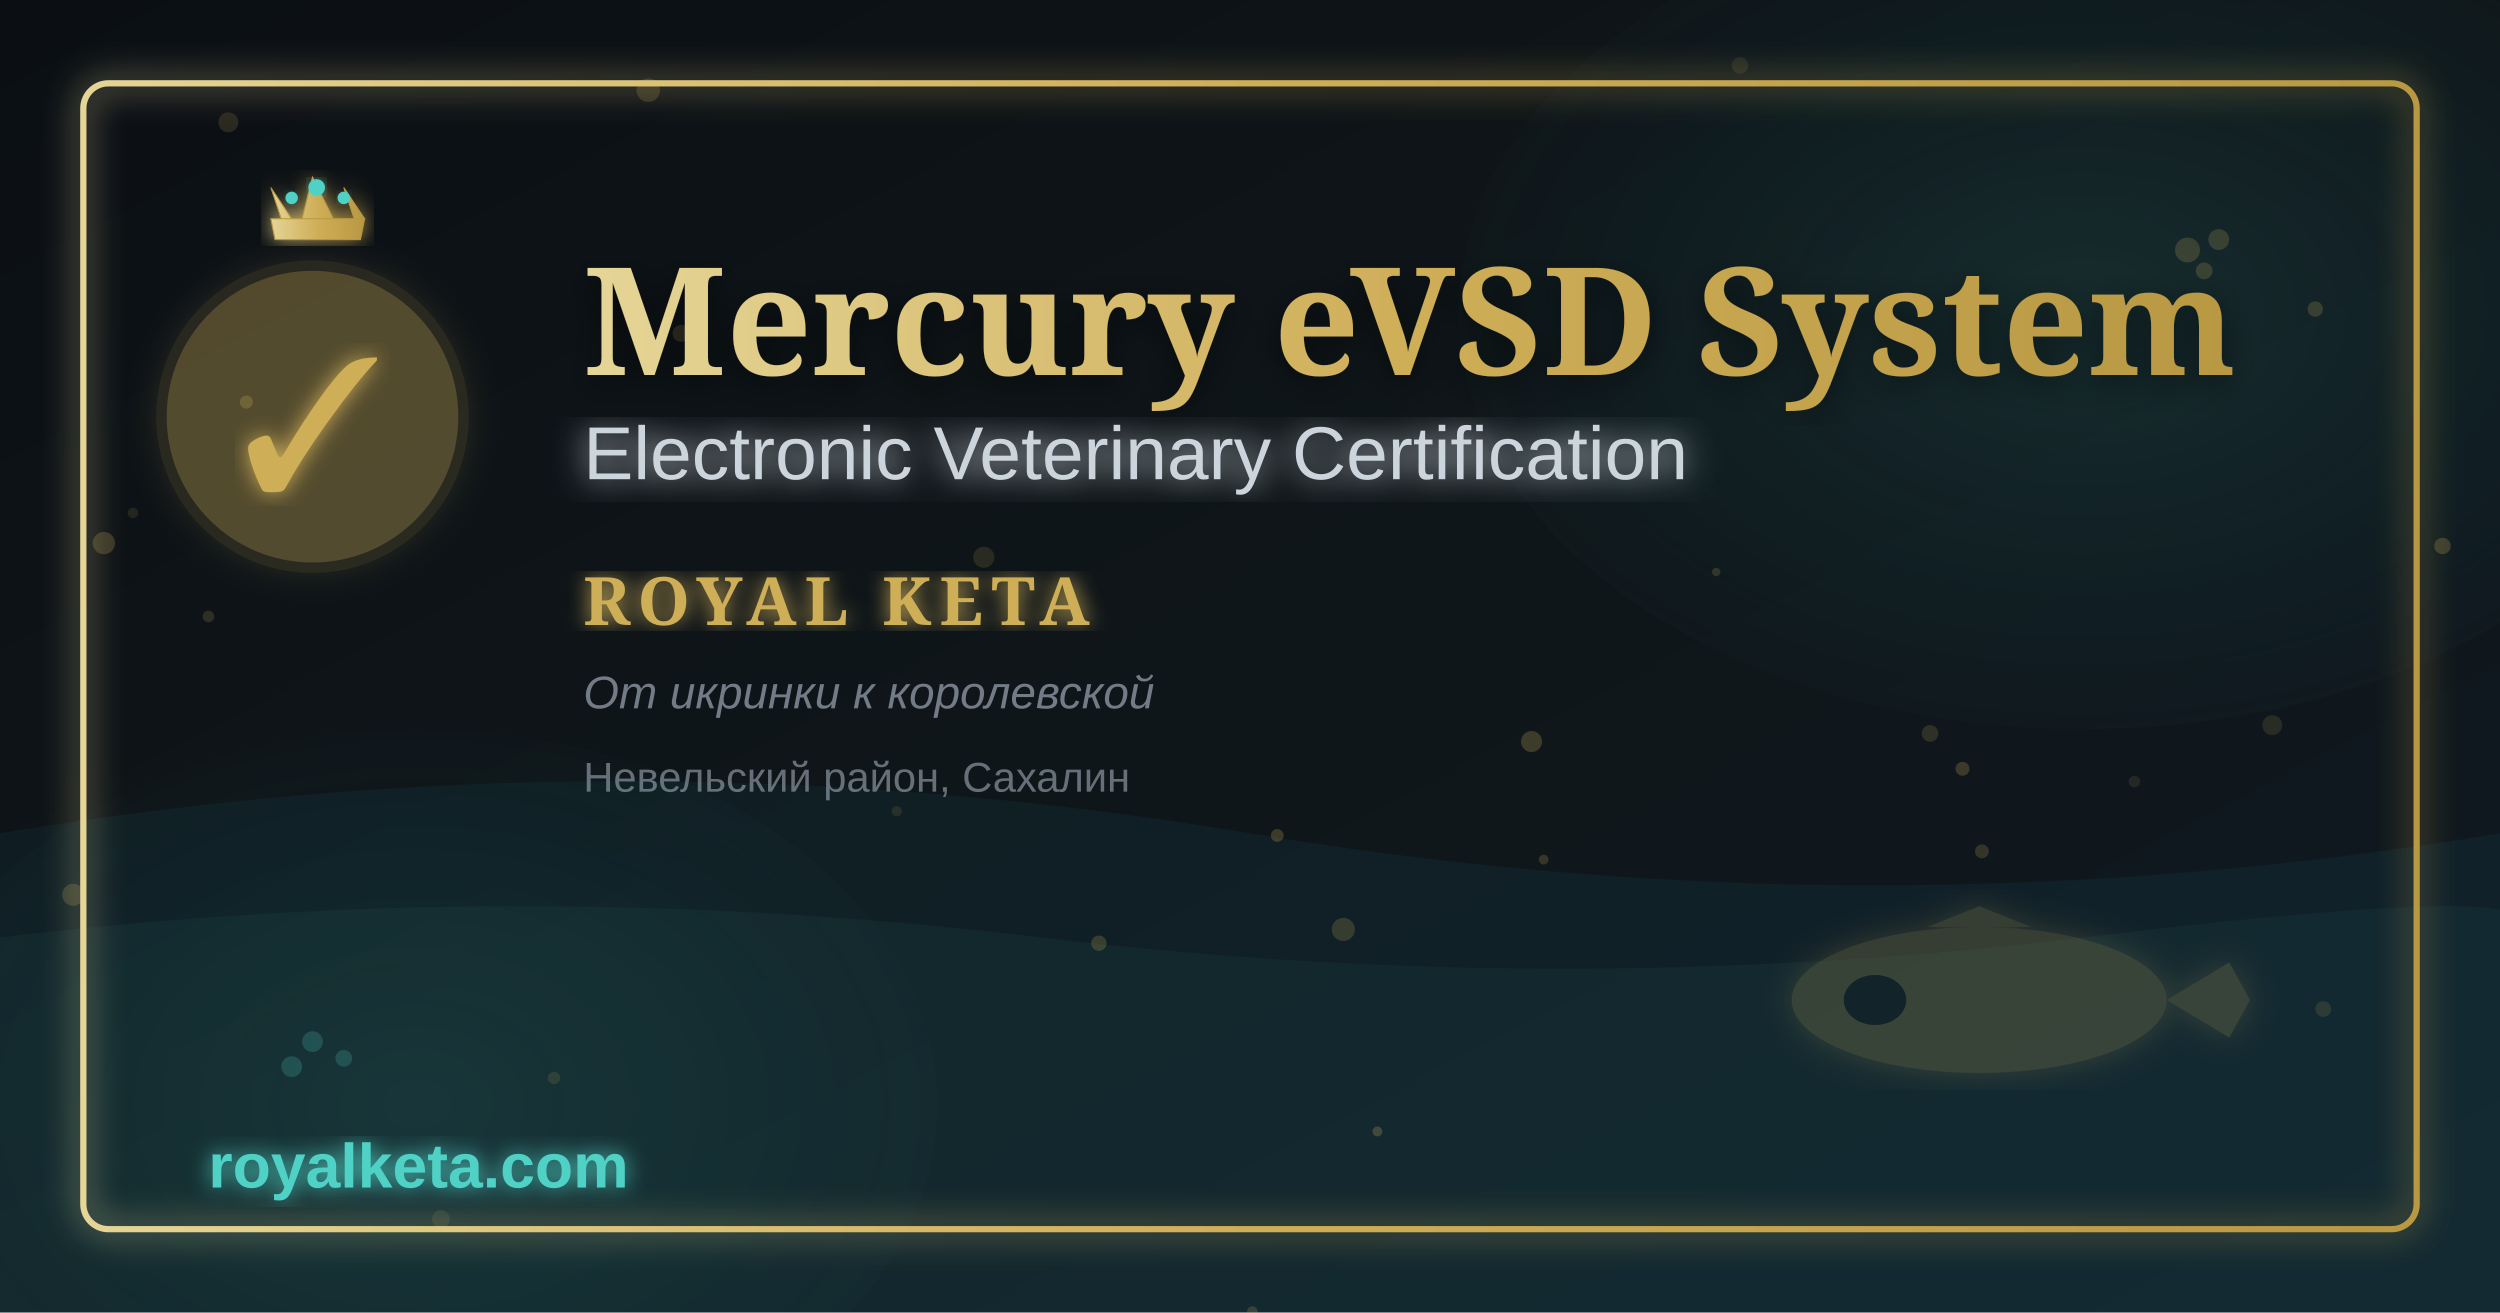
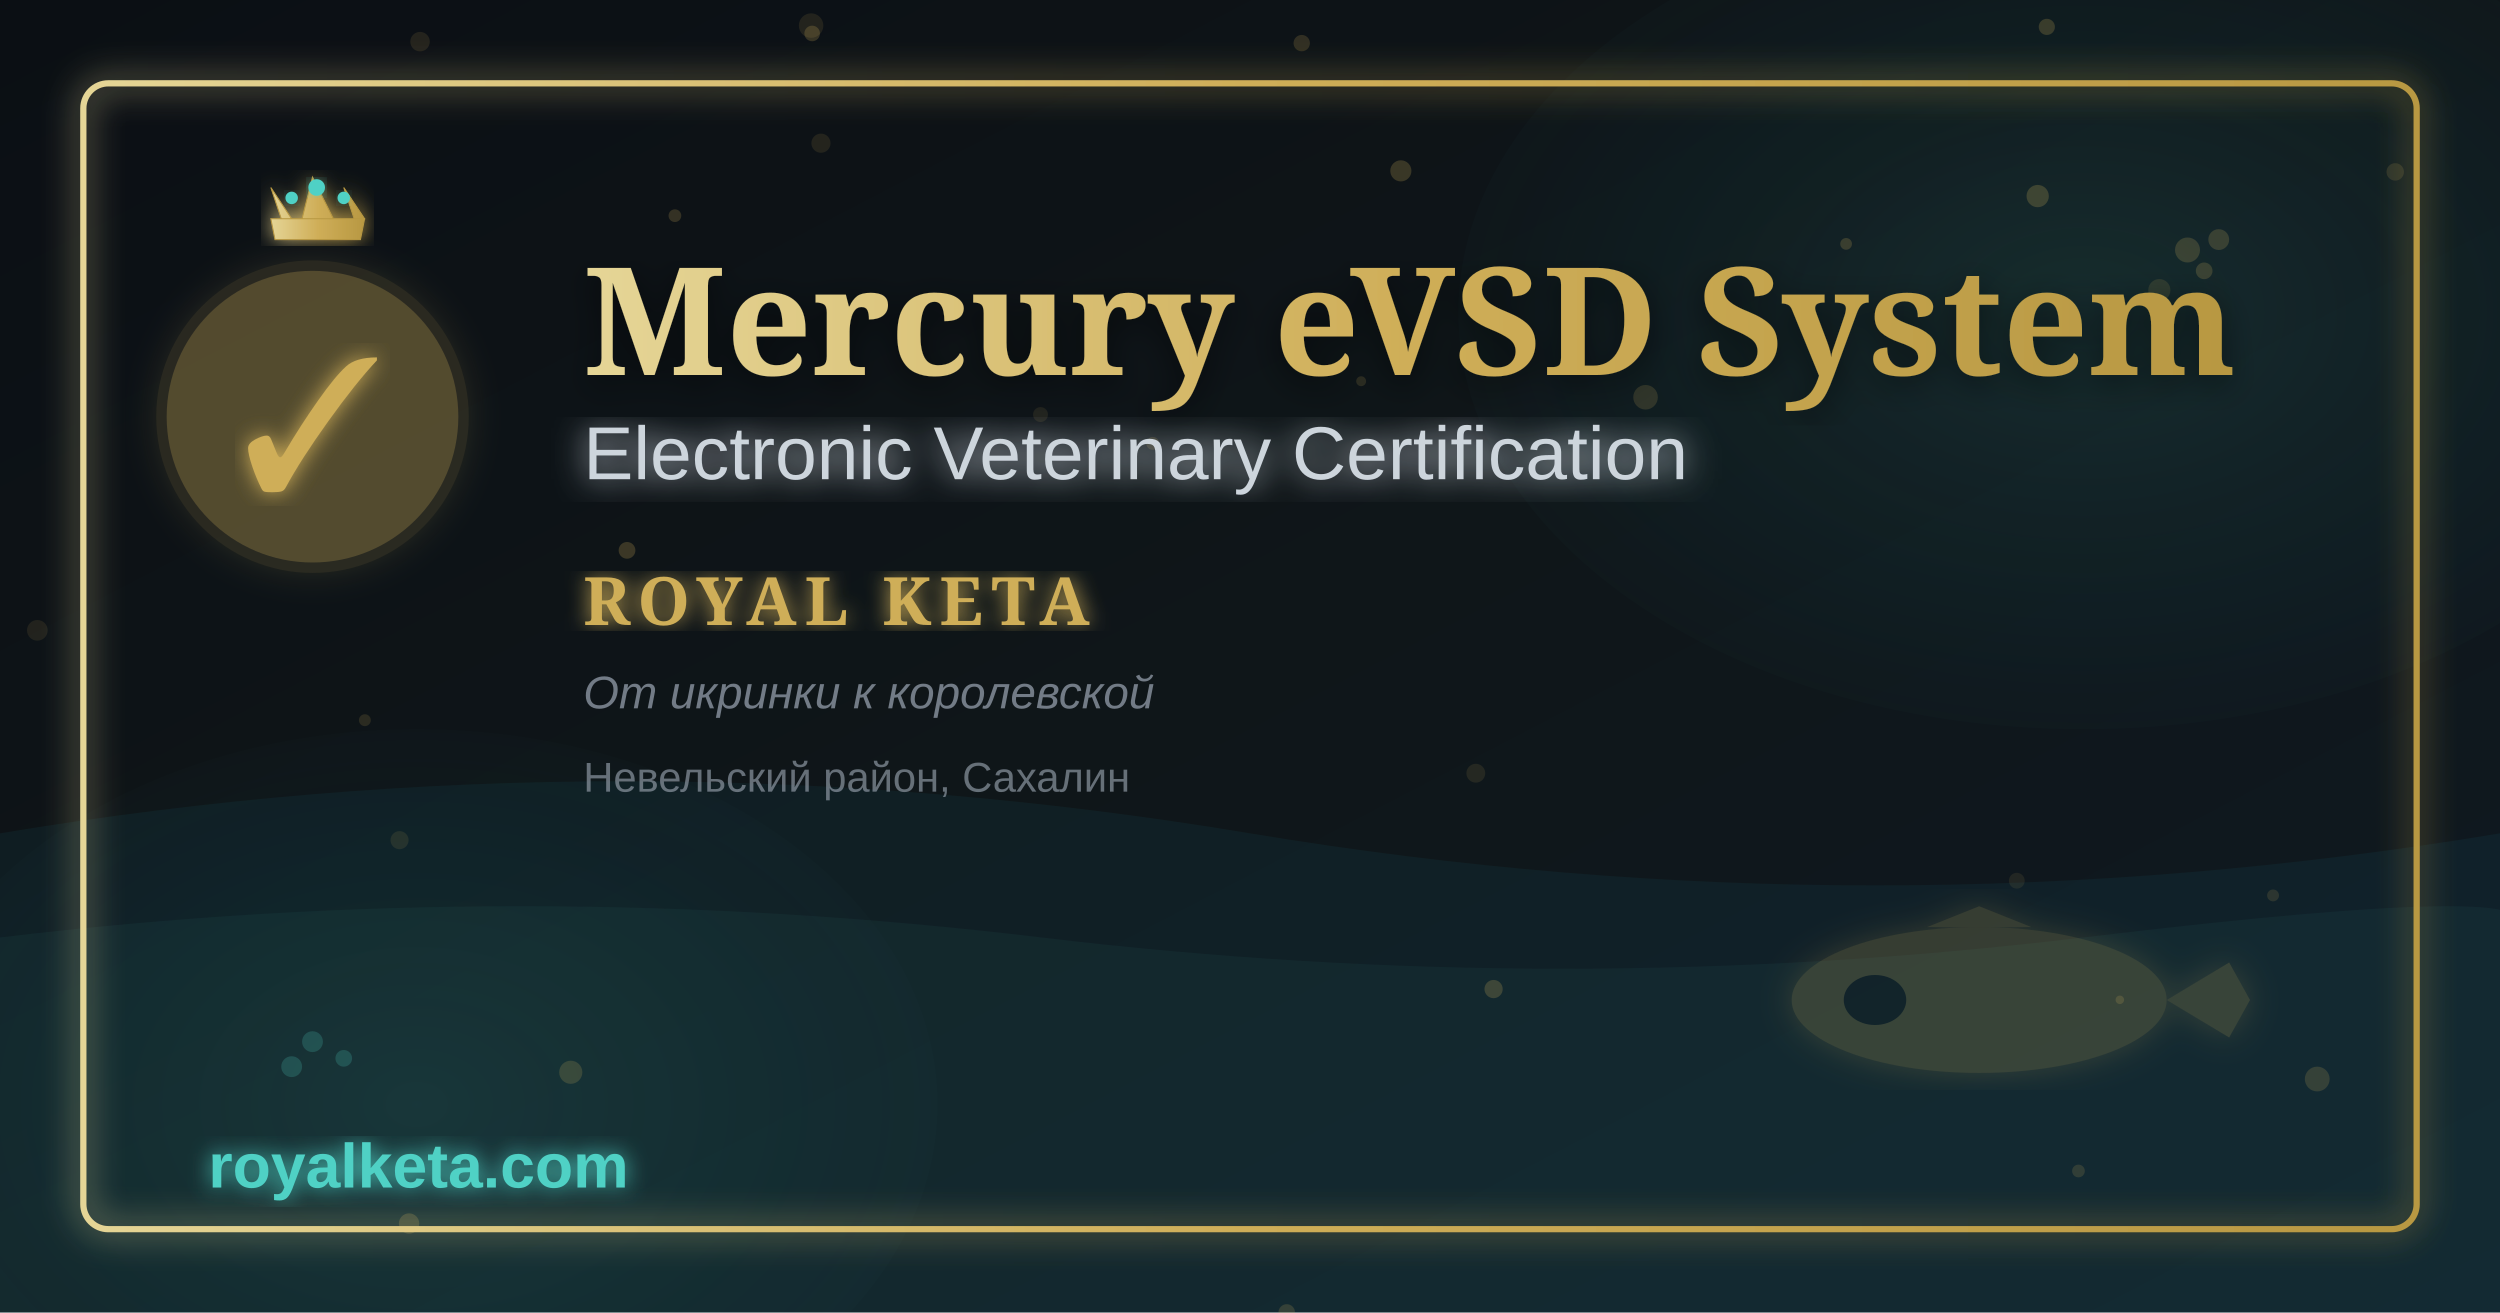
<svg xmlns="http://www.w3.org/2000/svg" width="1200" height="630">
  <defs>
    <linearGradient id="bgGradient" x1="0%" y1="0%" x2="100%" y2="100%">
      <stop offset="0%" style="stop-color:#0B0F14;stop-opacity:1" />
      <stop offset="50%" style="stop-color:#0F1619;stop-opacity:1" />
      <stop offset="100%" style="stop-color:#0F1922;stop-opacity:1" />
    </linearGradient>
    <linearGradient id="goldGradient" x1="0%" y1="0%" x2="100%" y2="0%">
      <stop offset="0%" style="stop-color:#E5D596;stop-opacity:1" />
      <stop offset="50%" style="stop-color:#CFAE58;stop-opacity:1" />
      <stop offset="100%" style="stop-color:#B89842;stop-opacity:1" />
    </linearGradient>
    <radialGradient id="oceanGradient" cx="50%" cy="50%" r="50%">
      <stop offset="0%" style="stop-color:#4FD1C5;stop-opacity:0.3" />
      <stop offset="100%" style="stop-color:#1E90A0;stop-opacity:0.05" />
    </radialGradient>
    <filter id="glow">
      <feGaussianBlur stdDeviation="5" result="coloredBlur" />
      <feMerge>
        <feMergeNode in="coloredBlur" />
        <feMergeNode in="SourceGraphic" />
      </feMerge>
    </filter>
    <filter id="softGlow">
      <feGaussianBlur stdDeviation="8" result="coloredBlur" />
      <feMerge>
        <feMergeNode in="coloredBlur" />
        <feMergeNode in="SourceGraphic" />
      </feMerge>
    </filter>
    <filter id="shadow">
      <feDropShadow dx="0" dy="4" stdDeviation="8" flood-color="#000000" flood-opacity="0.5" />
    </filter>
  </defs>
  <rect width="1200" height="630" fill="url(#bgGradient)" />
  <ellipse cx="1000" cy="150" rx="300" ry="200" fill="url(#oceanGradient)" opacity="0.4" />
  <ellipse cx="200" cy="530" rx="250" ry="180" fill="url(#oceanGradient)" opacity="0.3" />
  <path d="M 0 400 Q 300 350 600 400 T 1200 400 L 1200 630 L 0 630 Z" fill="#1E90A0" opacity="0.08" />
  <path d="M 0 450 Q 250 420 500 450 T 1000 450 T 1200 450 L 1200 630 L 0 630 Z" fill="#4FD1C5" opacity="0.05" />
-   <circle cx="1172.41" cy="262.053" r="3.952" fill="#CFAE58" opacity="0.234" />
-   <circle cx="1090.688" cy="348.074" r="4.765" fill="#CFAE58" opacity="0.138" />
-   <circle cx="926.417" cy="352.052" r="3.991" fill="#CFAE58" opacity="0.174" />
-   <circle cx="661.157" cy="543.083" r="2.373" fill="#CFAE58" opacity="0.249" />
-   <circle cx="49.873" cy="260.69" r="5.361" fill="#CFAE58" opacity="0.224" />
-   <circle cx="527.462" cy="452.746" r="3.678" fill="#CFAE58" opacity="0.22" />
-   <circle cx="823.792" cy="274.528" r="2.002" fill="#CFAE58" opacity="0.184" />
-   <circle cx="951.317" cy="408.655" r="3.325" fill="#CFAE58" opacity="0.198" />
-   <circle cx="35.135" cy="429.497" r="5.291" fill="#CFAE58" opacity="0.206" />
-   <circle cx="942.007" cy="369.017" r="3.34" fill="#CFAE58" opacity="0.232" />
-   <circle cx="601.132" cy="629.578" r="2.55" fill="#CFAE58" opacity="0.2" />
-   <circle cx="1024.481" cy="375.154" r="2.772" fill="#CFAE58" opacity="0.11" />
-   <circle cx="100.06" cy="295.9" r="2.787" fill="#CFAE58" opacity="0.173" />
-   <circle cx="63.806" cy="246.189" r="2.535" fill="#CFAE58" opacity="0.124" />
-   <circle cx="644.795" cy="446.119" r="5.55" fill="#CFAE58" opacity="0.197" />
-   <circle cx="430.413" cy="389.411" r="2.438" fill="#CFAE58" opacity="0.122" />
-   <circle cx="109.599" cy="58.719" r="4.793" fill="#CFAE58" opacity="0.155" />
-   <circle cx="118.253" cy="192.978" r="3.147" fill="#CFAE58" opacity="0.235" />
-   <circle cx="311.157" cy="43.269" r="5.653" fill="#CFAE58" opacity="0.185" />
-   <circle cx="835.167" cy="31.456" r="3.952" fill="#CFAE58" opacity="0.111" />
-   <circle cx="740.977" cy="412.603" r="2.346" fill="#CFAE58" opacity="0.207" />
-   <circle cx="735.142" cy="355.946" r="5.063" fill="#CFAE58" opacity="0.239" />
-   <circle cx="1115.179" cy="484.331" r="3.806" fill="#CFAE58" opacity="0.131" />
-   <circle cx="326.889" cy="160.013" r="4.064" fill="#CFAE58" opacity="0.202" />
-   <circle cx="211.639" cy="585.179" r="4.288" fill="#CFAE58" opacity="0.117" />
-   <circle cx="613.093" cy="401.016" r="3.067" fill="#CFAE58" opacity="0.237" />
-   <circle cx="265.915" cy="517.427" r="2.974" fill="#CFAE58" opacity="0.13" />
-   <circle cx="1111.327" cy="148.347" r="3.679" fill="#CFAE58" opacity="0.207" />
-   <circle cx="472.217" cy="267.492" r="5.069" fill="#CFAE58" opacity="0.144" />
-   <circle cx="1013.618" cy="174.39" r="2.135" fill="#CFAE58" opacity="0.199" />
+   <circle cx="17.924" cy="302.561" r="4.961" fill="#CFAE58" opacity="0.109" />
+   <circle cx="389.837" cy="16.062" r="3.741" fill="#CFAE58" opacity="0.217" />
+   <circle cx="968.064" cy="422.749" r="3.794" fill="#CFAE58" opacity="0.101" />
+   <circle cx="1149.706" cy="82.509" r="4.186" fill="#CFAE58" opacity="0.152" />
+   <circle cx="624.831" cy="20.703" r="3.927" fill="#CFAE58" opacity="0.186" />
+   <circle cx="201.622" cy="19.982" r="4.674" fill="#CFAE58" opacity="0.123" />
+   <circle cx="323.961" cy="103.528" r="3.052" fill="#CFAE58" opacity="0.206" />
+   <circle cx="175.137" cy="345.692" r="2.855" fill="#CFAE58" opacity="0.152" />
+   <circle cx="394.06" cy="68.733" r="4.603" fill="#CFAE58" opacity="0.115" />
+   <circle cx="708.393" cy="371.147" r="4.52" fill="#CFAE58" opacity="0.116" />
+   <circle cx="389.327" cy="12.273" r="5.873" fill="#CFAE58" opacity="0.119" />
+   <circle cx="300.971" cy="264.171" r="4.016" fill="#CFAE58" opacity="0.231" />
+   <circle cx="716.922" cy="474.749" r="4.375" fill="#CFAE58" opacity="0.224" />
+   <circle cx="499.45" cy="198.982" r="3.579" fill="#CFAE58" opacity="0.105" />
+   <circle cx="553.317" cy="212.828" r="3.106" fill="#CFAE58" opacity="0.157" />
+   <circle cx="1091.07" cy="429.8" r="2.85" fill="#CFAE58" opacity="0.148" />
+   <circle cx="617.636" cy="629.982" r="3.978" fill="#CFAE58" opacity="0.176" />
+   <circle cx="789.864" cy="190.679" r="5.894" fill="#CFAE58" opacity="0.168" />
+   <circle cx="196.347" cy="587.3" r="4.89" fill="#CFAE58" opacity="0.211" />
+   <circle cx="982.474" cy="12.907" r="3.886" fill="#CFAE58" opacity="0.218" />
+   <circle cx="653.349" cy="182.983" r="2.37" fill="#CFAE58" opacity="0.158" />
+   <circle cx="1017.521" cy="479.918" r="2.028" fill="#CFAE58" opacity="0.181" />
+   <circle cx="886.13" cy="117.065" r="2.811" fill="#CFAE58" opacity="0.21" />
+   <circle cx="978.089" cy="94.114" r="5.347" fill="#CFAE58" opacity="0.228" />
+   <circle cx="1112.275" cy="517.932" r="5.951" fill="#CFAE58" opacity="0.18" />
+   <circle cx="672.409" cy="82.012" r="5.073" fill="#CFAE58" opacity="0.224" />
+   <circle cx="191.781" cy="403.275" r="4.34" fill="#CFAE58" opacity="0.117" />
+   <circle cx="273.965" cy="514.688" r="5.558" fill="#CFAE58" opacity="0.19" />
+   <circle cx="1036.482" cy="139.259" r="5.319" fill="#CFAE58" opacity="0.141" />
+   <circle cx="997.663" cy="562.073" r="3.048" fill="#CFAE58" opacity="0.162" />
  <rect x="40" y="40" width="1120" height="550" fill="none" stroke="url(#goldGradient)" stroke-width="3" rx="12" filter="url(#softGlow)" />
  <circle cx="150" cy="200" r="75" fill="#CFAE58" opacity="0.15" filter="url(#softGlow)" />
  <circle cx="150" cy="200" r="70" fill="#CFAE58" opacity="0.25" />
  <text x="150" y="235" font-size="90" text-anchor="middle" fill="#CFAE58" filter="url(#glow)">✓</text>
  <g transform="translate(100, 70)">
    <path d="M 30 20 L 40 35 L 35 35 Z M 50 15 L 60 35 L 45 35 Z M 65 20 L 75 35 L 70 35 Z M 30 35 L 75 35 L 73 45 L 32 45 Z" fill="url(#goldGradient)" filter="url(#glow)" stroke="#B89842" stroke-width="0.5" />
    <circle cx="40" cy="25" r="3" fill="#4FD1C5" filter="url(#glow)" />
    <circle cx="52" cy="20" r="4" fill="#4FD1C5" filter="url(#glow)" />
    <circle cx="65" cy="25" r="3" fill="#4FD1C5" filter="url(#glow)" />
  </g>
  <text x="280" y="180" font-family="Georgia, serif" font-size="72" font-weight="bold" fill="url(#goldGradient)" filter="url(#shadow)">Mercury eVSD System</text>
  <text x="280" y="230" font-family="Arial, sans-serif" font-size="36" fill="#D6DEE6" opacity="0.95" filter="url(#softGlow)">Electronic Veterinary Certification</text>
  <text x="280" y="300" font-family="Georgia, serif" font-size="32" font-weight="bold" fill="#CFAE58" letter-spacing="4" filter="url(#glow)">ROYAL KETA</text>
  <text x="280" y="340" font-family="Arial, sans-serif" font-size="22" font-style="italic" fill="#8B95A1" opacity="0.8">От икринки к королевской</text>
  <text x="280" y="380" font-family="Arial, sans-serif" font-size="20" fill="#8B95A1" opacity="0.7">Невельский район, Сахалин</text>
  <text x="100" y="570" font-family="Arial, sans-serif" font-size="30" font-weight="bold" fill="#4FD1C5" filter="url(#glow)">royalketa.com</text>
  <g transform="translate(950, 480)" opacity="0.2" filter="url(#softGlow)">
    <ellipse cx="0" cy="0" rx="90" ry="35" fill="#CFAE58" />
    <path d="M 90 0 L 120 -18 L 130 0 L 120 18 Z" fill="#CFAE58" />
    <path d="M -25 -35 L 0 -45 L 25 -35 Z" fill="#CFAE58" />
    <ellipse cx="-50" cy="0" rx="15" ry="12" fill="#0B0F14" />
  </g>
  <g opacity="0.2">
    <circle cx="1050" cy="120" r="6" fill="#CFAE58" />
    <circle cx="1065" cy="115" r="5" fill="#CFAE58" />
    <circle cx="1058" cy="130" r="4" fill="#CFAE58" />
    <circle cx="150" cy="500" r="5" fill="#4FD1C5" />
    <circle cx="165" cy="508" r="4" fill="#4FD1C5" />
    <circle cx="140" cy="512" r="5" fill="#4FD1C5" />
  </g>
</svg>
